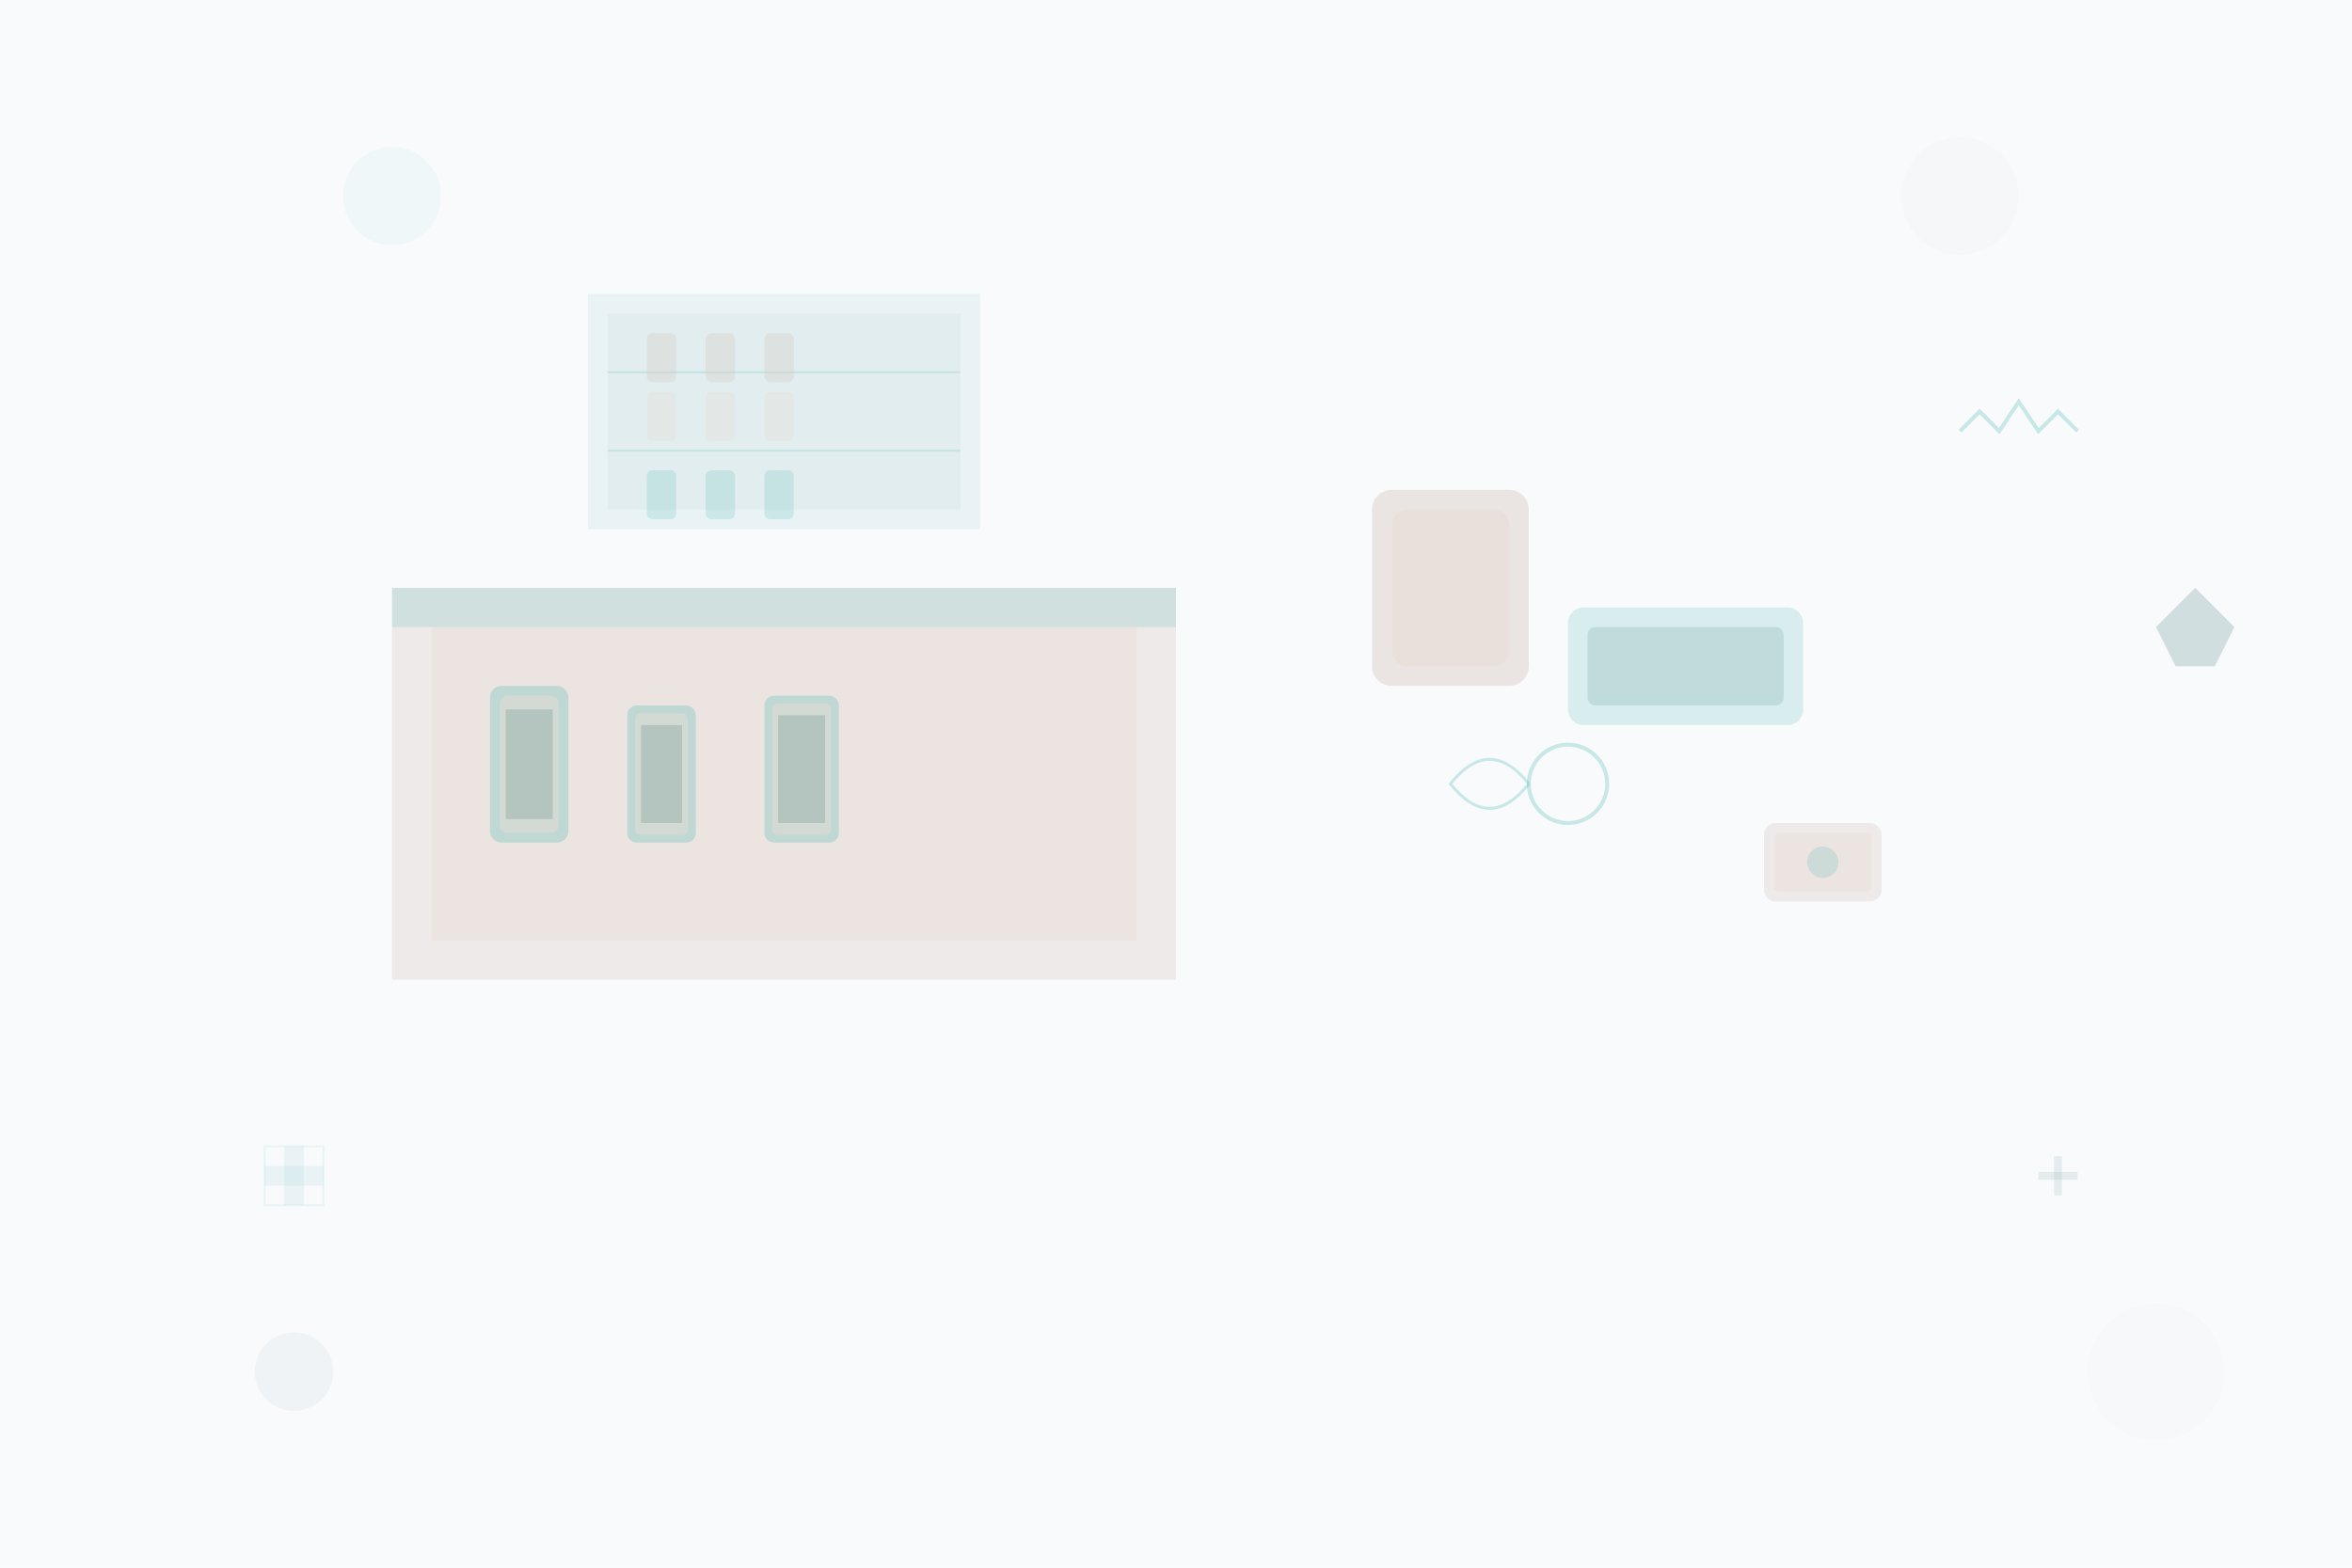
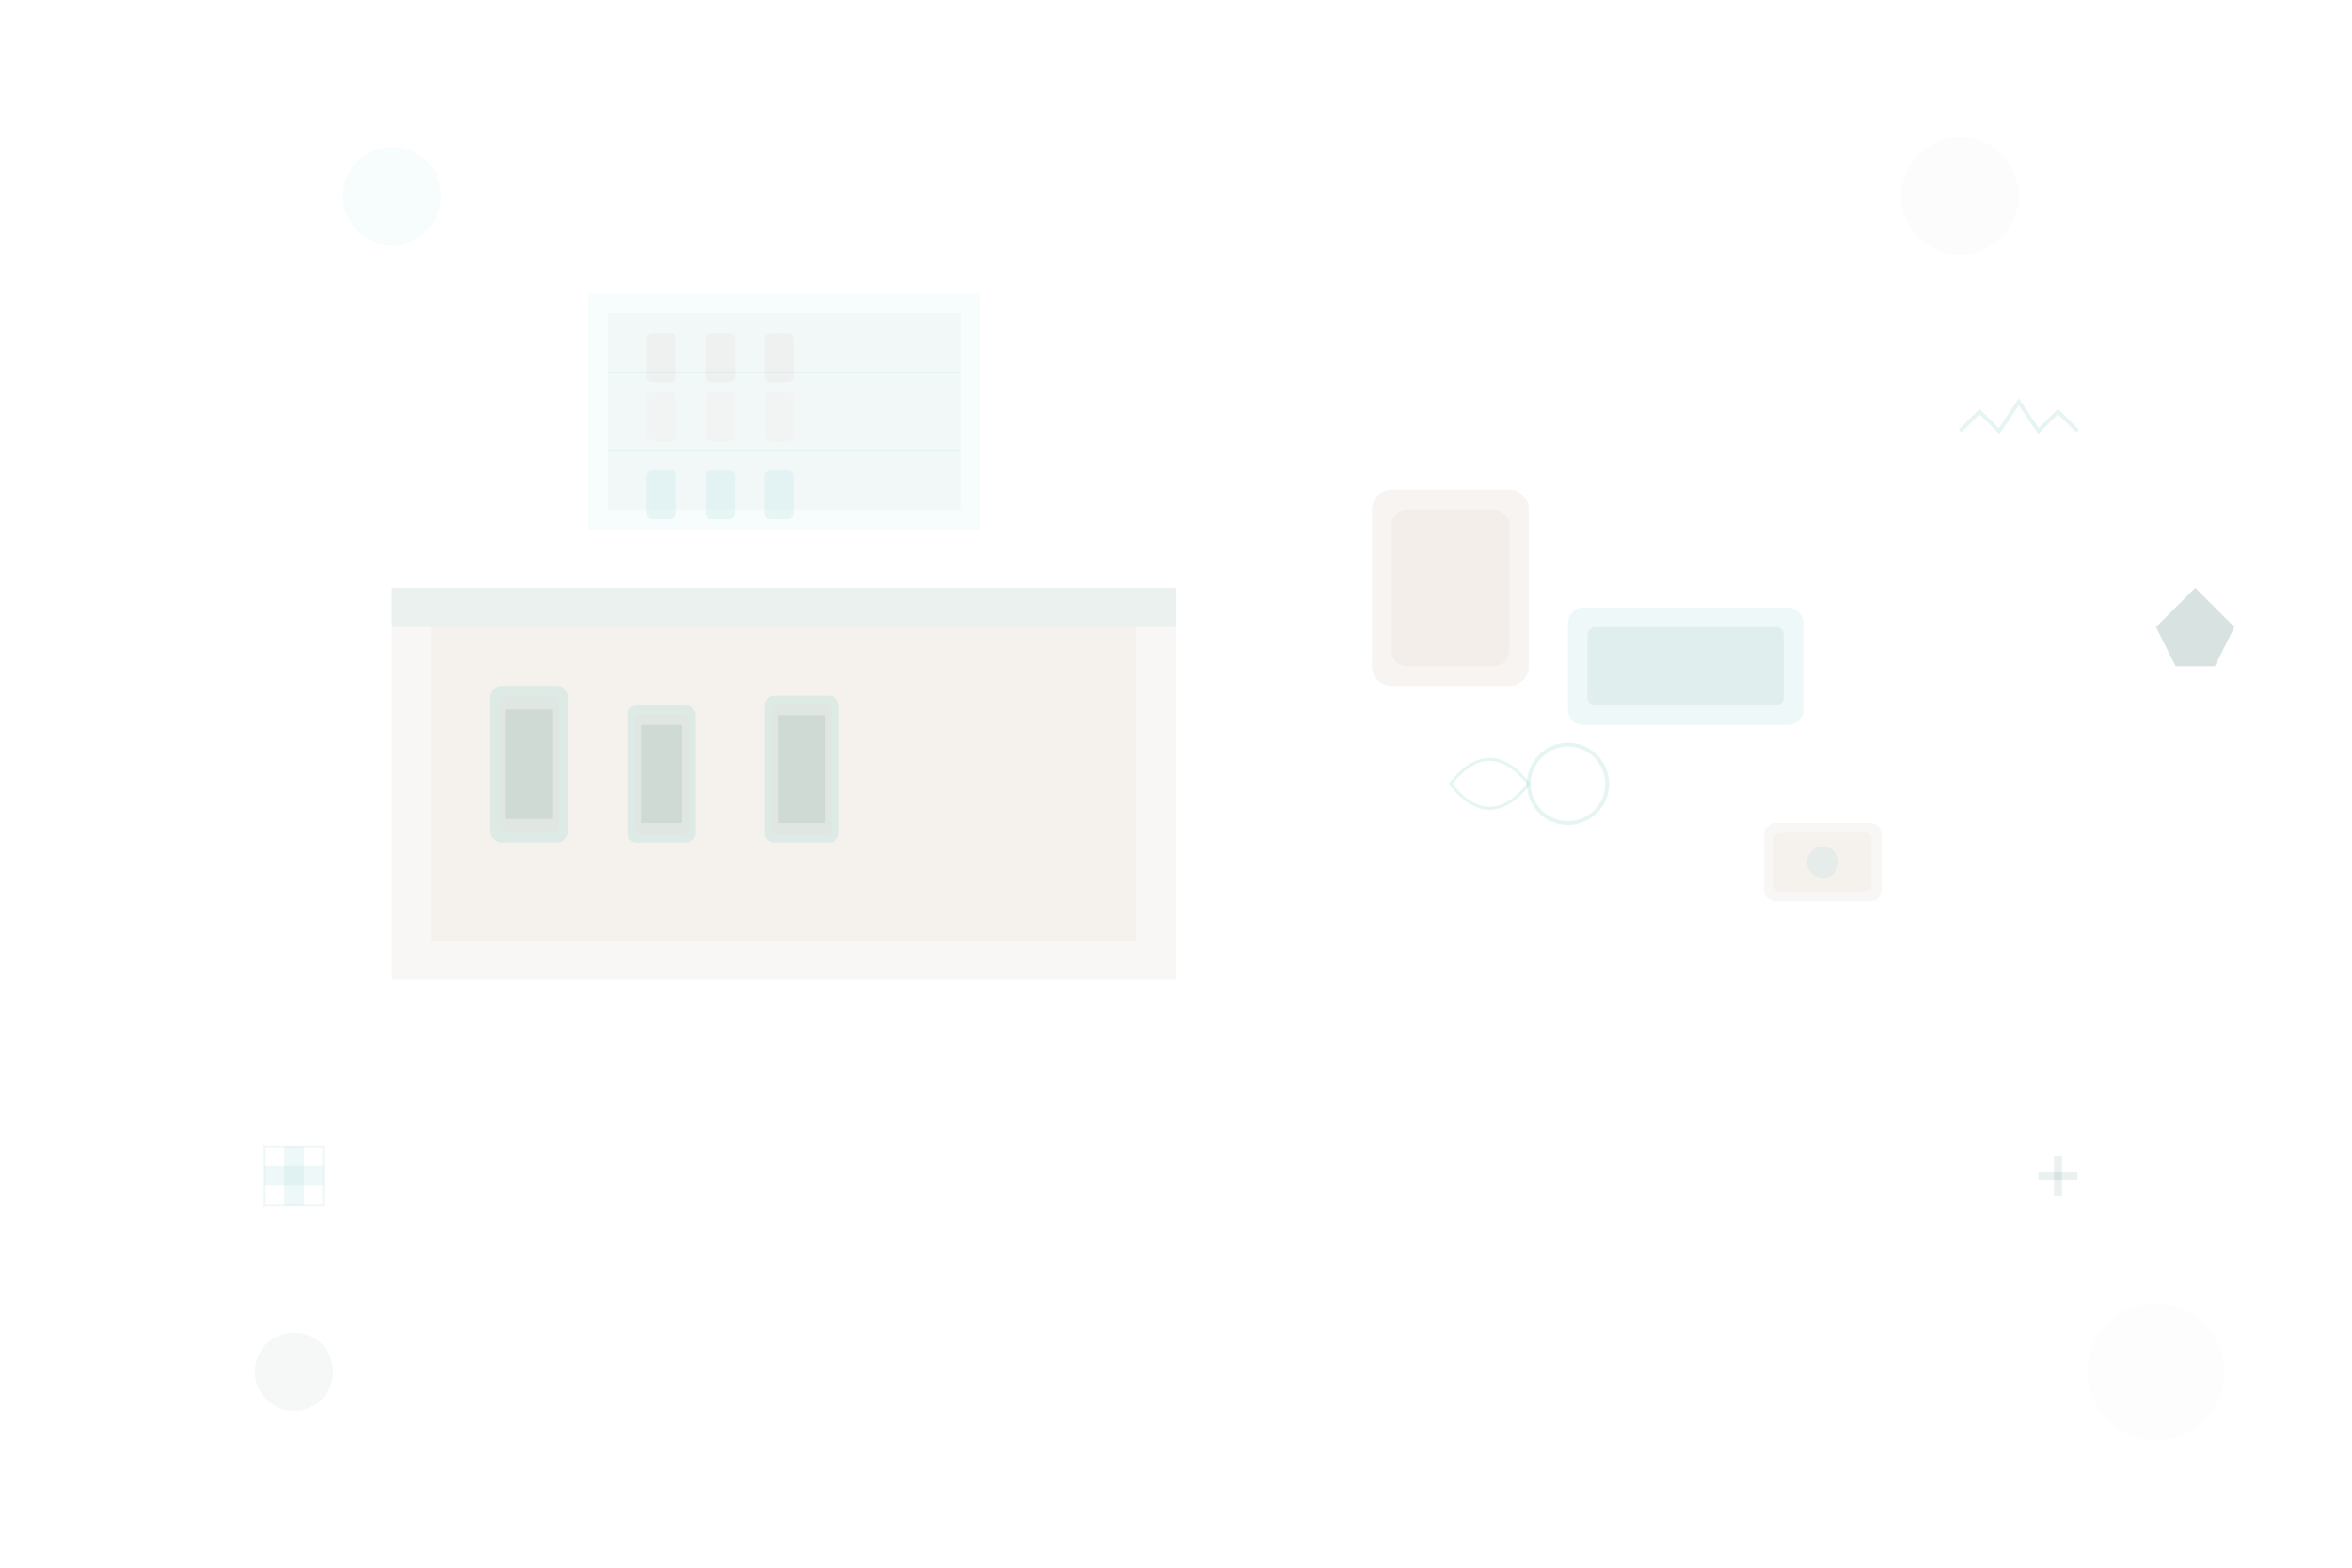
<svg xmlns="http://www.w3.org/2000/svg" width="1200" height="800" viewBox="0 0 1200 800" fill="none">
-   <rect width="1200" height="800" fill="#F8FAFC" />
-   <rect x="200" y="300" width="400" height="200" fill="#D5C6BC" opacity="0.3" />
-   <rect x="220" y="320" width="360" height="160" fill="#E8DCD4" opacity="0.4" />
-   <rect x="200" y="300" width="400" height="20" fill="#57BBB6" opacity="0.2" />
+   <rect width="1200" height="800" fill="transparent" />
+   <rect x="200" y="300" width="400" height="200" fill="#D5C6BC" opacity="0.15" />
+   <rect x="220" y="320" width="360" height="160" fill="#E8DCD4" opacity="0.2" />
+   <rect x="200" y="300" width="400" height="20" fill="#57BBB6" opacity="0.1" />
  <g transform="translate(250, 350)">
-     <rect x="0" y="0" width="40" height="80" rx="6" fill="#57BBB6" opacity="0.3" />
-     <rect x="5" y="5" width="30" height="70" rx="4" fill="#E8DCD4" opacity="0.5" />
-     <rect x="8" y="12" width="24" height="56" fill="#376F6B" opacity="0.2" />
+     <rect x="0" y="0" width="40" height="80" rx="6" fill="#57BBB6" opacity="0.15" />
+     <rect x="5" y="5" width="30" height="70" rx="4" fill="#E8DCD4" opacity="0.25" />
+     <rect x="8" y="12" width="24" height="56" fill="#376F6B" opacity="0.1" />
  </g>
  <g transform="translate(320, 360)">
-     <rect x="0" y="0" width="35" height="70" rx="5" fill="#57BBB6" opacity="0.3" />
-     <rect x="4" y="4" width="27" height="62" rx="3" fill="#E8DCD4" opacity="0.5" />
-     <rect x="7" y="10" width="21" height="50" fill="#376F6B" opacity="0.2" />
+     <rect x="0" y="0" width="35" height="70" rx="5" fill="#57BBB6" opacity="0.15" />
+     <rect x="4" y="4" width="27" height="62" rx="3" fill="#E8DCD4" opacity="0.25" />
+     <rect x="7" y="10" width="21" height="50" fill="#376F6B" opacity="0.1" />
  </g>
  <g transform="translate(390, 355)">
-     <rect x="0" y="0" width="38" height="75" rx="5" fill="#57BBB6" opacity="0.3" />
-     <rect x="4" y="4" width="30" height="67" rx="3" fill="#E8DCD4" opacity="0.5" />
-     <rect x="7" y="10" width="24" height="55" fill="#376F6B" opacity="0.2" />
+     <rect x="0" y="0" width="38" height="75" rx="5" fill="#57BBB6" opacity="0.15" />
+     <rect x="4" y="4" width="30" height="67" rx="3" fill="#E8DCD4" opacity="0.25" />
+     <rect x="7" y="10" width="24" height="55" fill="#376F6B" opacity="0.1" />
  </g>
  <g transform="translate(700, 250)">
-     <rect x="0" y="0" width="80" height="100" rx="10" fill="#D5C6BC" opacity="0.4" />
-     <rect x="10" y="10" width="60" height="80" rx="8" fill="#E8DCD4" opacity="0.5" />
-     <rect x="100" y="60" width="120" height="60" rx="8" fill="#57BBB6" opacity="0.2" />
-     <rect x="110" y="70" width="100" height="40" rx="4" fill="#376F6B" opacity="0.15" />
+     <rect x="0" y="0" width="80" height="100" rx="10" fill="#D5C6BC" opacity="0.2" />
+     <rect x="10" y="10" width="60" height="80" rx="8" fill="#E8DCD4" opacity="0.25" />
+     <rect x="100" y="60" width="120" height="60" rx="8" fill="#57BBB6" opacity="0.1" />
+     <rect x="110" y="70" width="100" height="40" rx="4" fill="#376F6B" opacity="0.08" />
  </g>
  <g transform="translate(800, 400)">
-     <circle cx="0" cy="0" r="20" fill="none" stroke="#57BBB6" stroke-width="2" opacity="0.3" />
-     <path d="M-20 0 Q-40 -25 -60 0 Q-40 25 -20 0" fill="none" stroke="#57BBB6" stroke-width="1.5" opacity="0.3" />
+     <circle cx="0" cy="0" r="20" fill="none" stroke="#57BBB6" stroke-width="2" opacity="0.15" />
+     <path d="M-20 0 Q-40 -25 -60 0 Q-40 25 -20 0" fill="none" stroke="#57BBB6" stroke-width="1.5" opacity="0.15" />
  </g>
  <g transform="translate(900, 420)">
-     <rect x="0" y="0" width="60" height="40" rx="6" fill="#D5C6BC" opacity="0.3" />
-     <rect x="5" y="5" width="50" height="30" rx="3" fill="#E8DCD4" opacity="0.4" />
-     <circle cx="30" cy="20" r="8" fill="#57BBB6" opacity="0.2" />
+     <rect x="0" y="0" width="60" height="40" rx="6" fill="#D5C6BC" opacity="0.15" />
+     <rect x="5" y="5" width="50" height="30" rx="3" fill="#E8DCD4" opacity="0.2" />
+     <circle cx="30" cy="20" r="8" fill="#57BBB6" opacity="0.1" />
  </g>
  <g transform="translate(300, 150)">
-     <rect x="0" y="0" width="200" height="120" fill="#57BBB6" opacity="0.1" />
-     <rect x="10" y="10" width="180" height="100" fill="#376F6B" opacity="0.05" />
-     <line x1="10" y1="40" x2="190" y2="40" stroke="#57BBB6" stroke-width="1" opacity="0.2" />
-     <line x1="10" y1="80" x2="190" y2="80" stroke="#57BBB6" stroke-width="1" opacity="0.2" />
+     <rect x="0" y="0" width="200" height="120" fill="#57BBB6" opacity="0.05" />
+     <rect x="10" y="10" width="180" height="100" fill="#376F6B" opacity="0.03" />
+     <line x1="10" y1="40" x2="190" y2="40" stroke="#57BBB6" stroke-width="1" opacity="0.1" />
+     <line x1="10" y1="80" x2="190" y2="80" stroke="#57BBB6" stroke-width="1" opacity="0.1" />
    <g transform="translate(30, 20)">
-       <rect x="0" y="0" width="15" height="25" rx="3" fill="#D5C6BC" opacity="0.3" />
+       <rect x="0" y="0" width="15" height="25" rx="3" fill="#D5C6BC" opacity="0.15" />
    </g>
    <g transform="translate(60, 20)">
-       <rect x="0" y="0" width="15" height="25" rx="3" fill="#D5C6BC" opacity="0.3" />
+       <rect x="0" y="0" width="15" height="25" rx="3" fill="#D5C6BC" opacity="0.15" />
    </g>
    <g transform="translate(90, 20)">
-       <rect x="0" y="0" width="15" height="25" rx="3" fill="#D5C6BC" opacity="0.3" />
+       <rect x="0" y="0" width="15" height="25" rx="3" fill="#D5C6BC" opacity="0.15" />
    </g>
    <g transform="translate(30, 50)">
-       <rect x="0" y="0" width="15" height="25" rx="3" fill="#E8DCD4" opacity="0.3" />
+       <rect x="0" y="0" width="15" height="25" rx="3" fill="#E8DCD4" opacity="0.15" />
    </g>
    <g transform="translate(60, 50)">
-       <rect x="0" y="0" width="15" height="25" rx="3" fill="#E8DCD4" opacity="0.3" />
+       <rect x="0" y="0" width="15" height="25" rx="3" fill="#E8DCD4" opacity="0.15" />
    </g>
    <g transform="translate(90, 50)">
-       <rect x="0" y="0" width="15" height="25" rx="3" fill="#E8DCD4" opacity="0.3" />
+       <rect x="0" y="0" width="15" height="25" rx="3" fill="#E8DCD4" opacity="0.15" />
    </g>
    <g transform="translate(30, 90)">
-       <rect x="0" y="0" width="15" height="25" rx="3" fill="#57BBB6" opacity="0.2" />
+       <rect x="0" y="0" width="15" height="25" rx="3" fill="#57BBB6" opacity="0.1" />
    </g>
    <g transform="translate(60, 90)">
-       <rect x="0" y="0" width="15" height="25" rx="3" fill="#57BBB6" opacity="0.2" />
+       <rect x="0" y="0" width="15" height="25" rx="3" fill="#57BBB6" opacity="0.1" />
    </g>
    <g transform="translate(90, 90)">
-       <rect x="0" y="0" width="15" height="25" rx="3" fill="#57BBB6" opacity="0.2" />
+       <rect x="0" y="0" width="15" height="25" rx="3" fill="#57BBB6" opacity="0.1" />
    </g>
  </g>
  <g transform="translate(1000, 200)">
-     <path d="M0 20 L10 10 L20 20 L30 5 L40 20 L50 10 L60 20" fill="none" stroke="#57BBB6" stroke-width="2" opacity="0.3" />
+     <path d="M0 20 L10 10 L20 20 L30 5 L40 20 L50 10 L60 20" fill="none" stroke="#57BBB6" stroke-width="2" opacity="0.15" />
  </g>
  <g transform="translate(1100, 300)">
    <path d="M0 20 L20 0 L40 20 L30 40 L10 40 Z" fill="#376F6B" opacity="0.2" />
  </g>
  <g transform="translate(150, 600)">
    <rect x="-15" y="-15" width="30" height="30" fill="none" stroke="#57BBB6" stroke-width="1" opacity="0.1" />
    <rect x="-5" y="-15" width="10" height="30" fill="#57BBB6" opacity="0.1" />
    <rect x="-15" y="-5" width="30" height="10" fill="#57BBB6" opacity="0.1" />
  </g>
  <g transform="translate(1050, 600)">
    <rect x="-10" y="-2" width="20" height="4" fill="#376F6B" opacity="0.1" />
    <rect x="-2" y="-10" width="4" height="20" fill="#376F6B" opacity="0.1" />
  </g>
  <g transform="translate(200, 100)">
    <circle cx="0" cy="0" r="25" fill="#57BBB6" opacity="0.05" />
  </g>
  <g transform="translate(1000, 100)">
    <circle cx="0" cy="0" r="30" fill="#D5C6BC" opacity="0.05" />
  </g>
  <g transform="translate(150, 700)">
    <circle cx="0" cy="0" r="20" fill="#376F6B" opacity="0.05" />
  </g>
  <g transform="translate(1100, 700)">
    <circle cx="0" cy="0" r="35" fill="#E8DCD4" opacity="0.05" />
  </g>
</svg>
